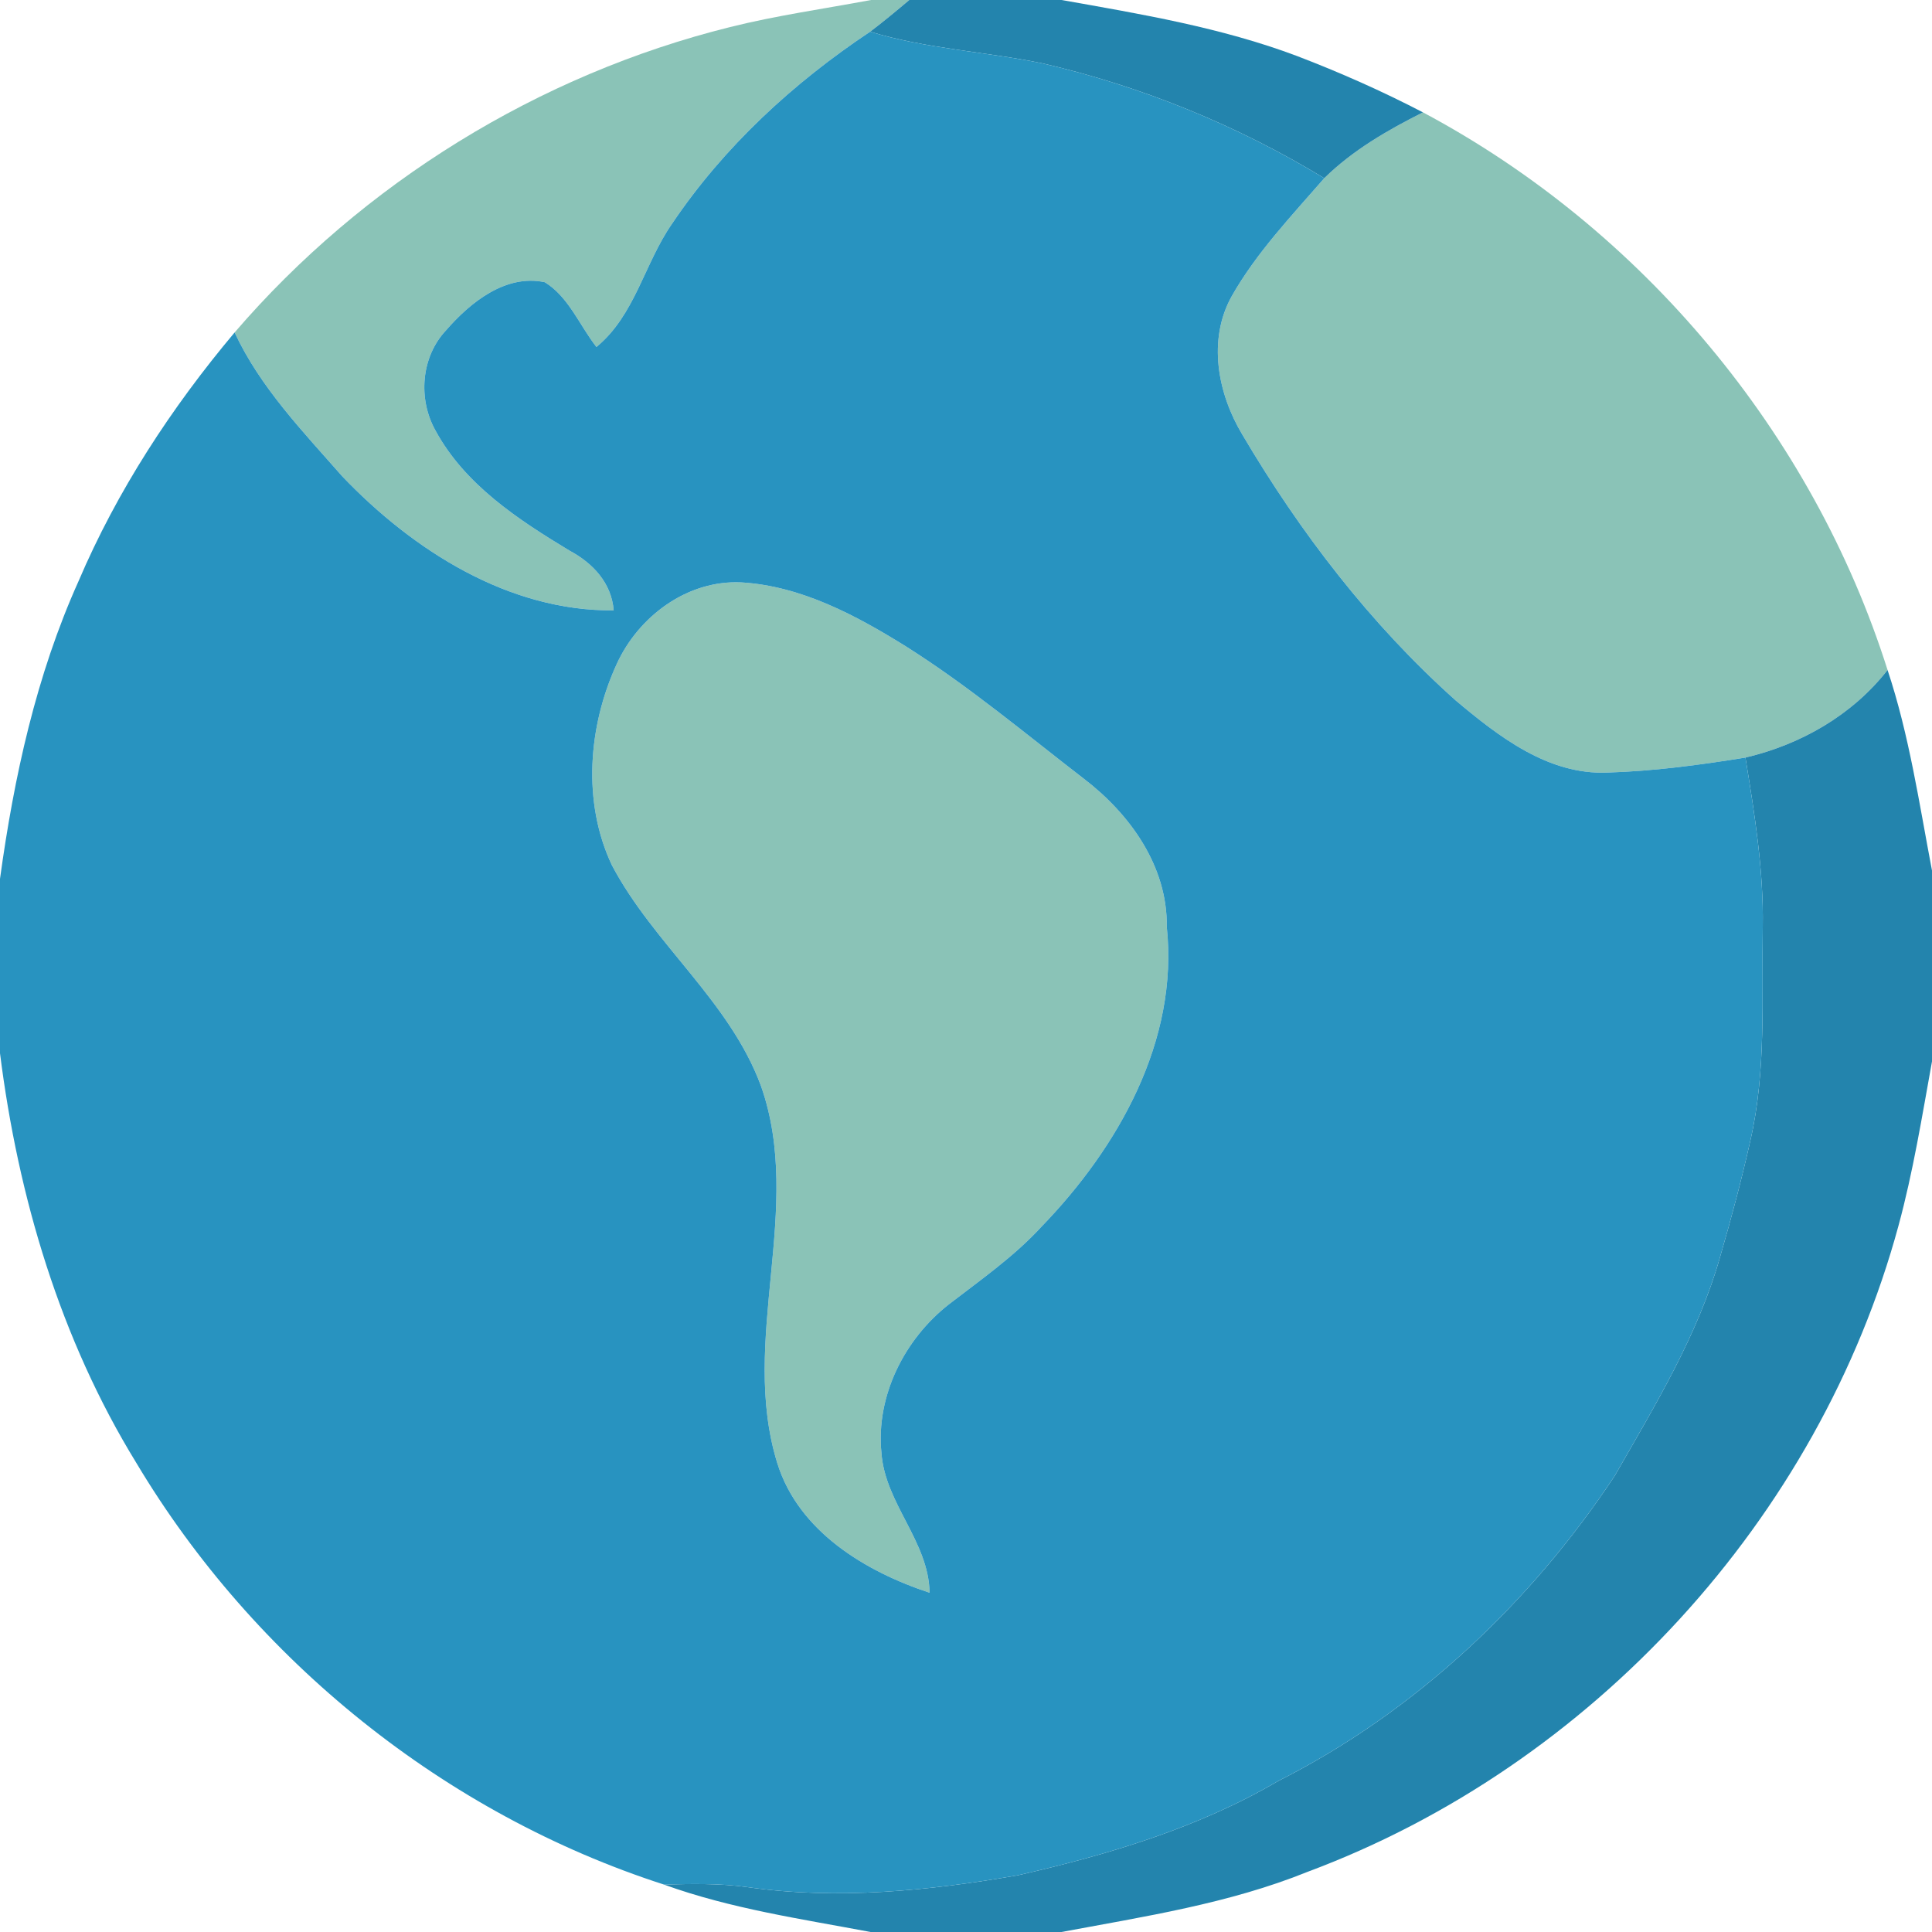
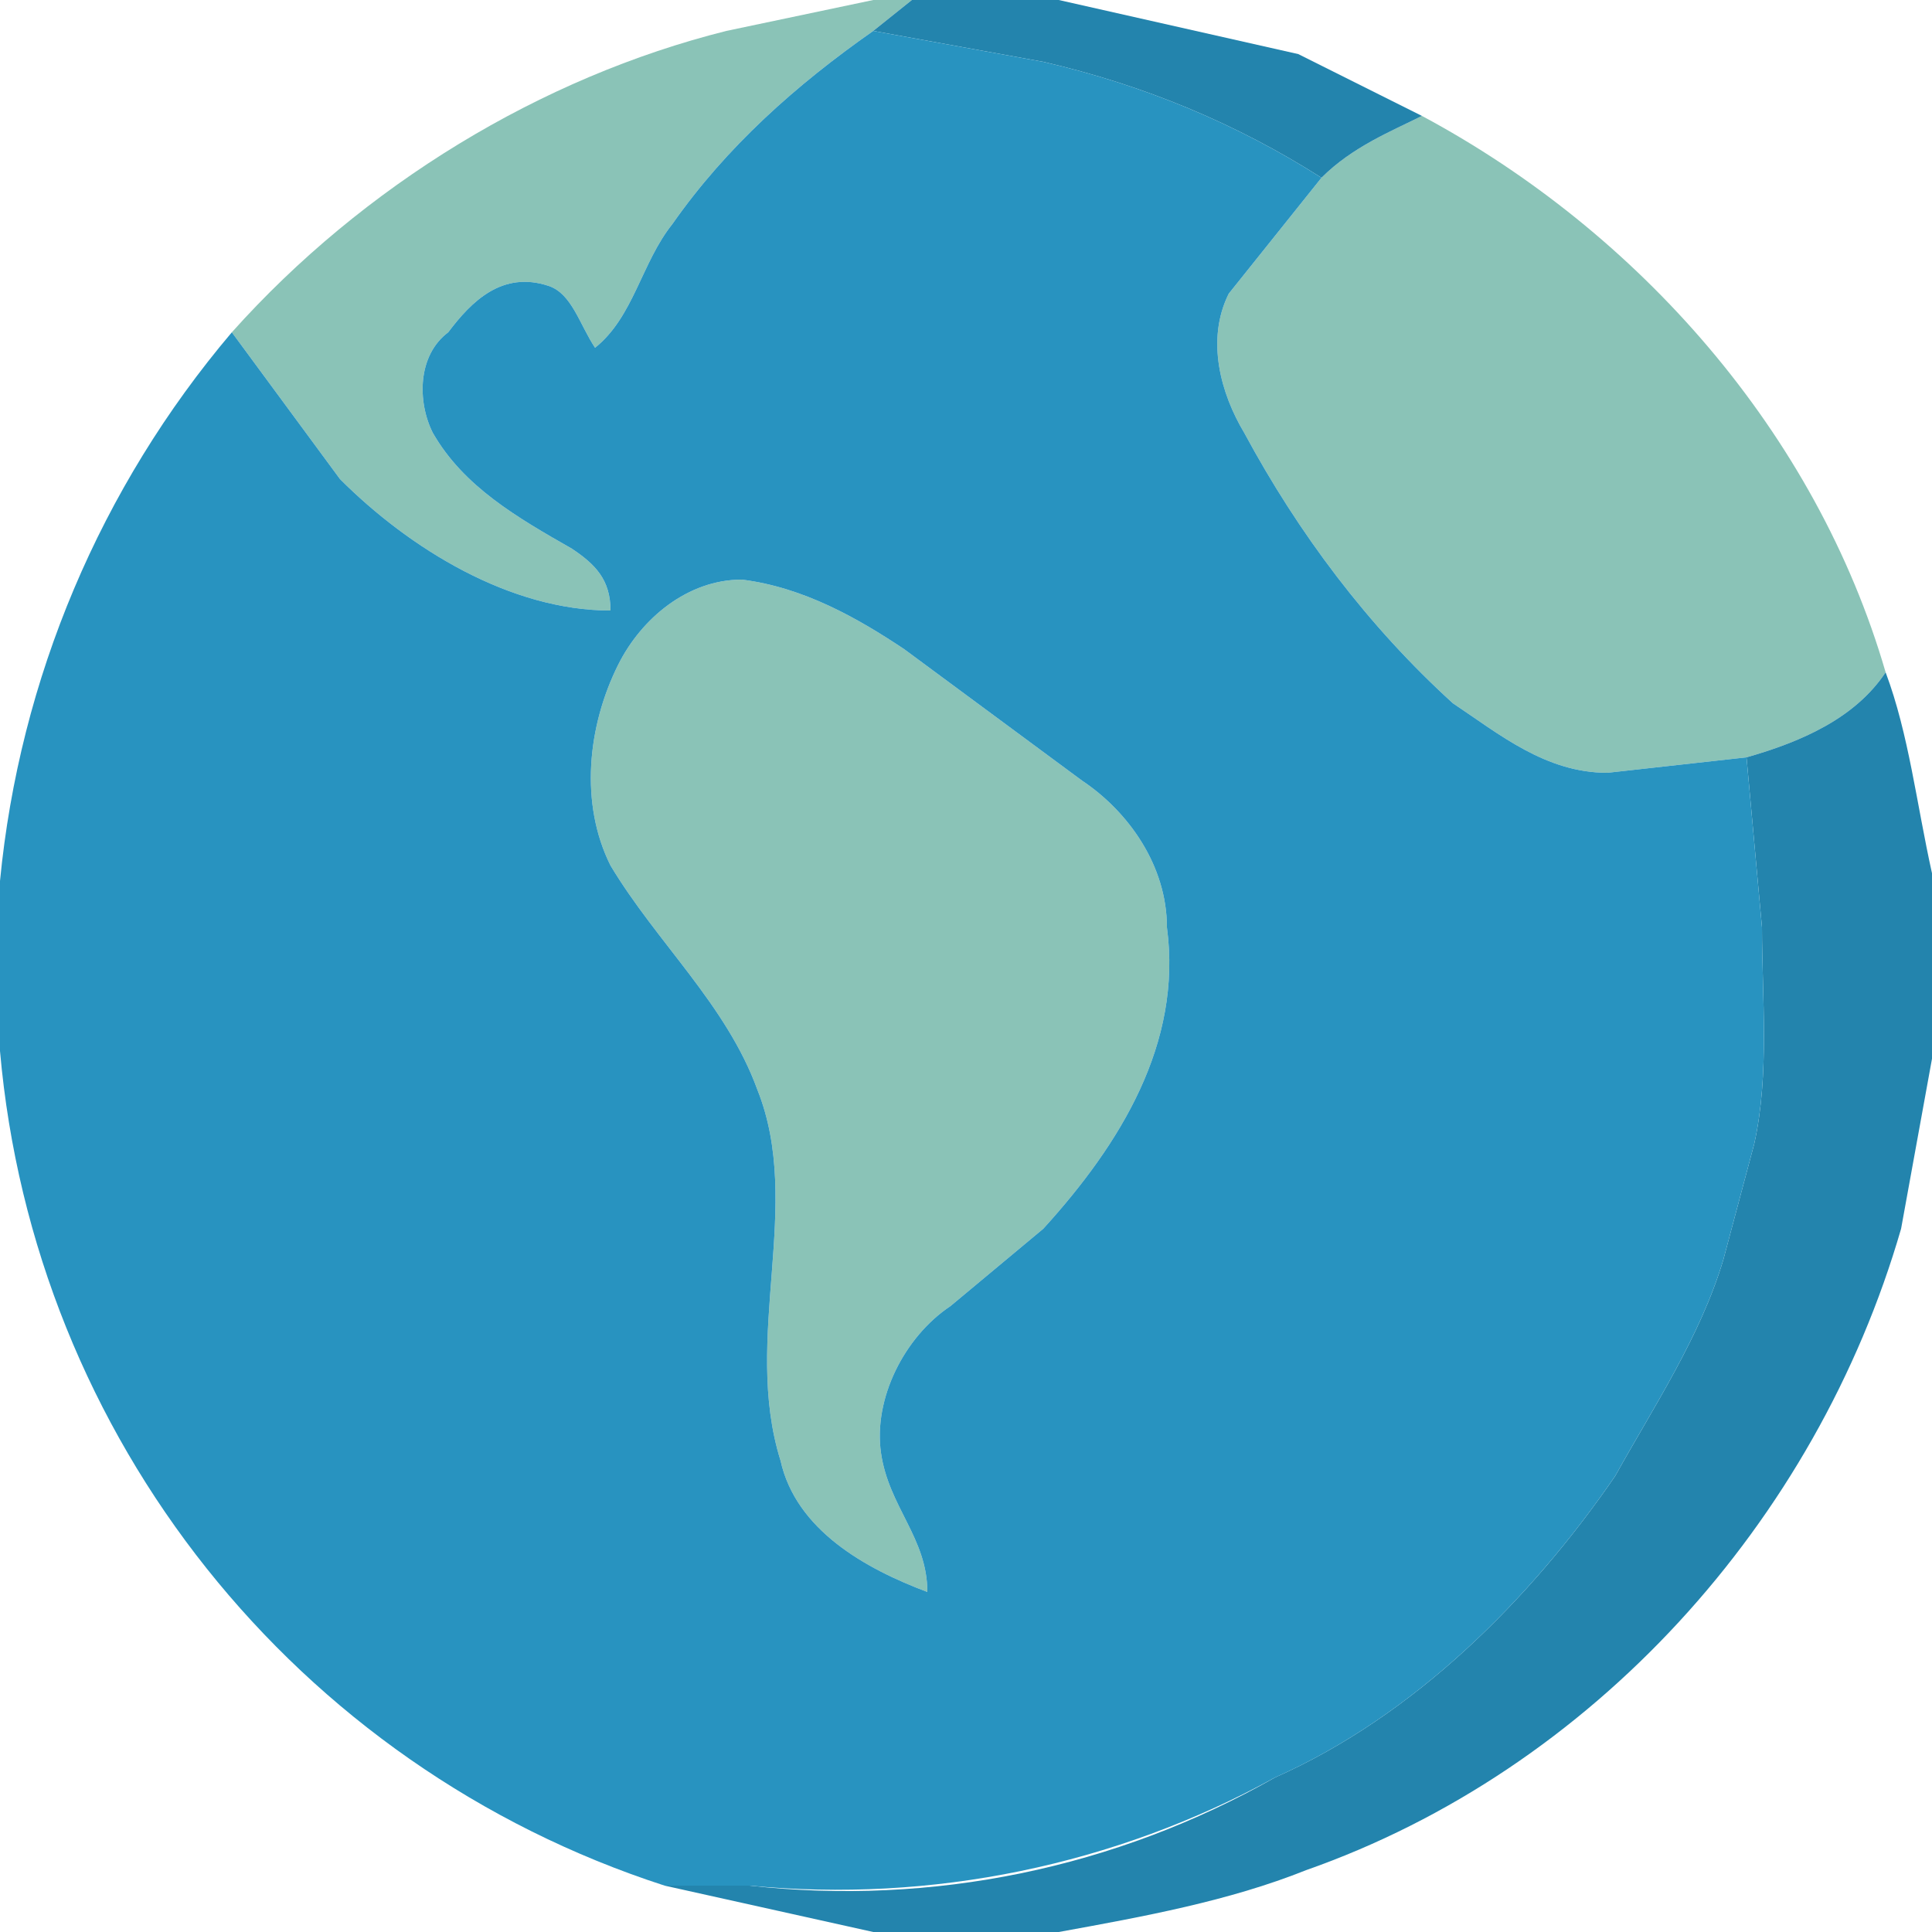
- <svg xmlns="http://www.w3.org/2000/svg" width="250pt" height="250pt" viewBox="0 0 250 250" version="1.1">
-   <g id="#8ac3b7ff">
-     <path fill="#8ac3b7" opacity="1.00" d=" M 112.71 0.00 L 117.66 0.00 C 116.00 1.40 114.33 2.79 112.60 4.10 C 102.64 10.73 93.66 19.00 86.95 28.97 C 83.38 34.10 82.18 40.78 77.18 44.90 C 75.00 42.12 73.58 38.41 70.50 36.52 C 65.42 35.43 60.84 39.15 57.72 42.74 C 54.47 46.20 54.07 51.63 56.35 55.71 C 60.16 62.73 67.05 67.24 73.71 71.26 C 76.72 72.87 79.13 75.44 79.41 78.98 C 65.80 79.11 53.43 71.20 44.30 61.65 C 39.19 55.83 33.67 50.13 30.36 43.02 C 46.99 23.68 69.72 9.65 94.48 3.50 C 100.49 2.00 106.63 1.14 112.71 0.00 Z" />
-     <path fill="#8ac3b7" opacity="1.00" d=" M 171.36 23.06 C 175.04 19.44 179.55 16.84 184.13 14.54 C 212.49 29.65 234.56 56.06 244.25 86.70 C 239.67 92.55 233.03 96.34 225.86 98.03 C 219.95 98.99 213.98 99.79 207.99 99.97 C 200.34 100.29 193.93 95.31 188.38 90.65 C 177.35 80.80 168.24 68.92 160.74 56.21 C 157.56 50.90 156.24 43.95 159.39 38.32 C 162.59 32.68 167.13 27.93 171.36 23.06 Z" />
-     <path fill="#8ac3b7" opacity="1.00" d=" M 79.81 85.91 C 82.63 79.74 88.95 75.04 95.90 75.36 C 103.70 75.82 110.80 79.64 117.30 83.69 C 125.37 88.79 132.69 94.94 140.24 100.76 C 146.23 105.34 151.09 112.10 150.98 119.93 C 152.54 134.68 144.69 148.48 134.76 158.74 C 131.21 162.61 126.89 165.61 122.76 168.80 C 117.03 173.30 113.31 180.66 114.06 188.03 C 114.54 194.58 120.17 199.44 120.29 206.10 C 111.99 203.37 103.34 198.17 100.59 189.36 C 95.62 173.38 104.07 156.39 98.47 140.52 C 94.41 129.52 84.55 122.16 79.17 111.94 C 75.33 103.79 76.11 93.96 79.81 85.91 Z" />
+ <svg xmlns="http://www.w3.org/2000/svg" width="333" height="333" version="1" viewBox="0 0 250 250">
+   <g fill="#8ac3b7">
+     <path d="M113 0h5l-5 4c-10 7-19 15-26 25-4 5-5 12-10 16-2-3-3-7-6-8-6-2-10 2-13 6-4 3-4 9-2 13 4 7 11 11 18 15 3 2 5 4 5 8-13 0-26-8-35-17L30 43C47 24 70 10 94 4l19-4zM171 23c4-4 9-6 13-8 28 15 51 41 60 72-4 6-11 9-18 11l-18 2c-8 0-14-5-20-9-11-10-20-22-27-35-3-5-5-12-2-18l12-15zM80 86c3-6 9-11 16-11 8 1 15 5 21 9l23 17c6 4 11 11 11 19 2 15-6 28-16 39l-12 10c-6 4-10 12-9 19s6 11 6 18c-8-3-17-8-19-17-5-16 3-33-3-48-4-11-13-19-19-29-4-8-3-18 1-26z" />
  </g>
-   <g id="#2384adff">
-     <path fill="#2384ad" opacity="1.00" d=" M 117.66 0.00 L 137.36 0.00 C 147.63 1.82 158.00 3.55 167.81 7.24 C 173.38 9.37 178.84 11.79 184.13 14.54 C 179.55 16.84 175.04 19.44 171.36 23.06 C 160.07 16.20 147.69 11.15 134.82 8.18 C 127.44 6.67 119.84 6.31 112.60 4.10 C 114.33 2.79 116.00 1.40 117.66 0.00 Z" />
-     <path fill="#2384ad" opacity="1.00" d=" M 225.86 98.03 C 233.03 96.34 239.67 92.55 244.25 86.70 C 247.06 95.14 248.34 103.95 250.00 112.65 L 250.00 137.35 C 248.71 144.47 247.56 151.63 245.66 158.62 C 235.37 196.52 205.99 228.50 169.21 242.21 C 159.02 246.33 148.10 247.99 137.35 250.00 L 112.65 250.00 C 103.66 248.30 94.55 246.99 85.91 243.86 C 89.50 243.77 93.11 243.69 96.69 244.19 C 108.34 245.86 120.19 244.67 131.72 242.66 C 143.38 240.00 155.03 236.54 165.40 230.46 C 183.13 221.50 198.03 207.45 208.95 190.96 C 214.15 181.87 219.70 172.79 222.58 162.64 C 224.03 157.65 225.37 152.64 226.50 147.57 C 228.58 138.53 227.95 129.20 228.10 120.00 C 228.23 112.61 227.04 105.30 225.86 98.03 Z" />
+   <g fill="#2384ad">
+     <path d="M118 0h19l31 7 16 8c-4 2-9 4-13 8-11-7-23-12-36-15l-22-4 5-4zM226 98c7-2 14-5 18-11 3 8 4 17 6 26v24l-4 22c-11 38-40 70-77 83-10 4-21 6-32 8h-24l-27-6h11a112 112 0 0 0 68-14c18-8 33-23 44-39 5-9 11-18 14-28l4-15c2-9 1-19 1-28l-2-22z" />
  </g>
-   <g id="#2893c0ff">
-     <path fill="#2893c0" opacity="1.00" d=" M 86.95 28.97 C 93.66 19.00 102.64 10.73 112.60 4.10 C 119.84 6.31 127.44 6.67 134.82 8.18 C 147.69 11.15 160.07 16.20 171.36 23.06 C 167.13 27.93 162.59 32.68 159.39 38.32 C 156.24 43.95 157.56 50.90 160.74 56.21 C 168.24 68.92 177.35 80.80 188.38 90.65 C 193.93 95.31 200.34 100.29 207.99 99.97 C 213.98 99.79 219.95 98.99 225.86 98.03 C 227.04 105.30 228.23 112.61 228.10 120.00 C 227.95 129.20 228.58 138.53 226.50 147.57 C 225.37 152.64 224.03 157.65 222.58 162.64 C 219.70 172.79 214.15 181.87 208.95 190.96 C 198.03 207.45 183.13 221.50 165.40 230.46 C 155.03 236.54 143.38 240.00 131.72 242.66 C 120.19 244.67 108.34 245.86 96.69 244.19 C 93.11 243.69 89.50 243.77 85.91 243.86 C 57.58 234.72 32.92 214.86 17.66 189.33 C 7.80 173.29 2.34 154.89 0.00 136.29 L 0.00 113.72 C 1.81 100.54 4.68 87.39 10.16 75.21 C 15.15 63.51 22.19 52.74 30.36 43.02 C 33.67 50.13 39.19 55.83 44.30 61.65 C 53.43 71.20 65.80 79.11 79.41 78.98 C 79.13 75.44 76.72 72.87 73.71 71.26 C 67.05 67.24 60.16 62.73 56.35 55.71 C 54.07 51.63 54.47 46.20 57.72 42.74 C 60.84 39.15 65.42 35.43 70.50 36.52 C 73.58 38.41 75.00 42.12 77.18 44.90 C 82.18 40.78 83.38 34.10 86.95 28.97 M 79.81 85.91 C 76.11 93.96 75.33 103.79 79.17 111.94 C 84.55 122.16 94.41 129.52 98.47 140.52 C 104.07 156.39 95.62 173.38 100.59 189.36 C 103.34 198.17 111.99 203.37 120.29 206.10 C 120.17 199.44 114.54 194.58 114.06 188.03 C 113.31 180.66 117.03 173.30 122.76 168.80 C 126.89 165.61 131.21 162.61 134.76 158.74 C 144.69 148.48 152.54 134.68 150.98 119.93 C 151.09 112.10 146.23 105.34 140.24 100.76 C 132.69 94.94 125.37 88.79 117.30 83.69 C 110.80 79.64 103.70 75.82 95.90 75.36 C 88.95 75.04 82.63 79.74 79.81 85.91 Z" />
-   </g>
+   <path fill="#2893c0" d="M87 29c7-10 16-18 26-25l22 4c13 3 25 8 36 15l-12 15c-3 6-1 13 2 18 7 13 16 25 27 35 6 4 12 9 20 9l18-2 2 22c0 9 1 19-1 28l-4 15c-3 10-9 19-14 28-11 16-26 31-44 39a118 118 0 0 1-68 14H86A125 125 0 0 1 0 136v-22a129 129 0 0 1 30-71l14 19c9 9 22 17 35 17 0-4-2-6-5-8-7-4-14-8-18-15-2-4-2-10 2-13 3-4 7-8 13-6 3 1 4 5 6 8 5-4 6-11 10-16m-7 57c-4 8-5 18-1 26 6 10 15 18 19 29 6 15-2 32 3 48 2 9 11 14 19 17 0-7-5-11-6-18s3-15 9-19l12-10c10-11 18-24 16-39 0-8-5-15-11-19l-23-17c-6-4-13-8-21-9-7 0-13 5-16 11z" />
</svg>
